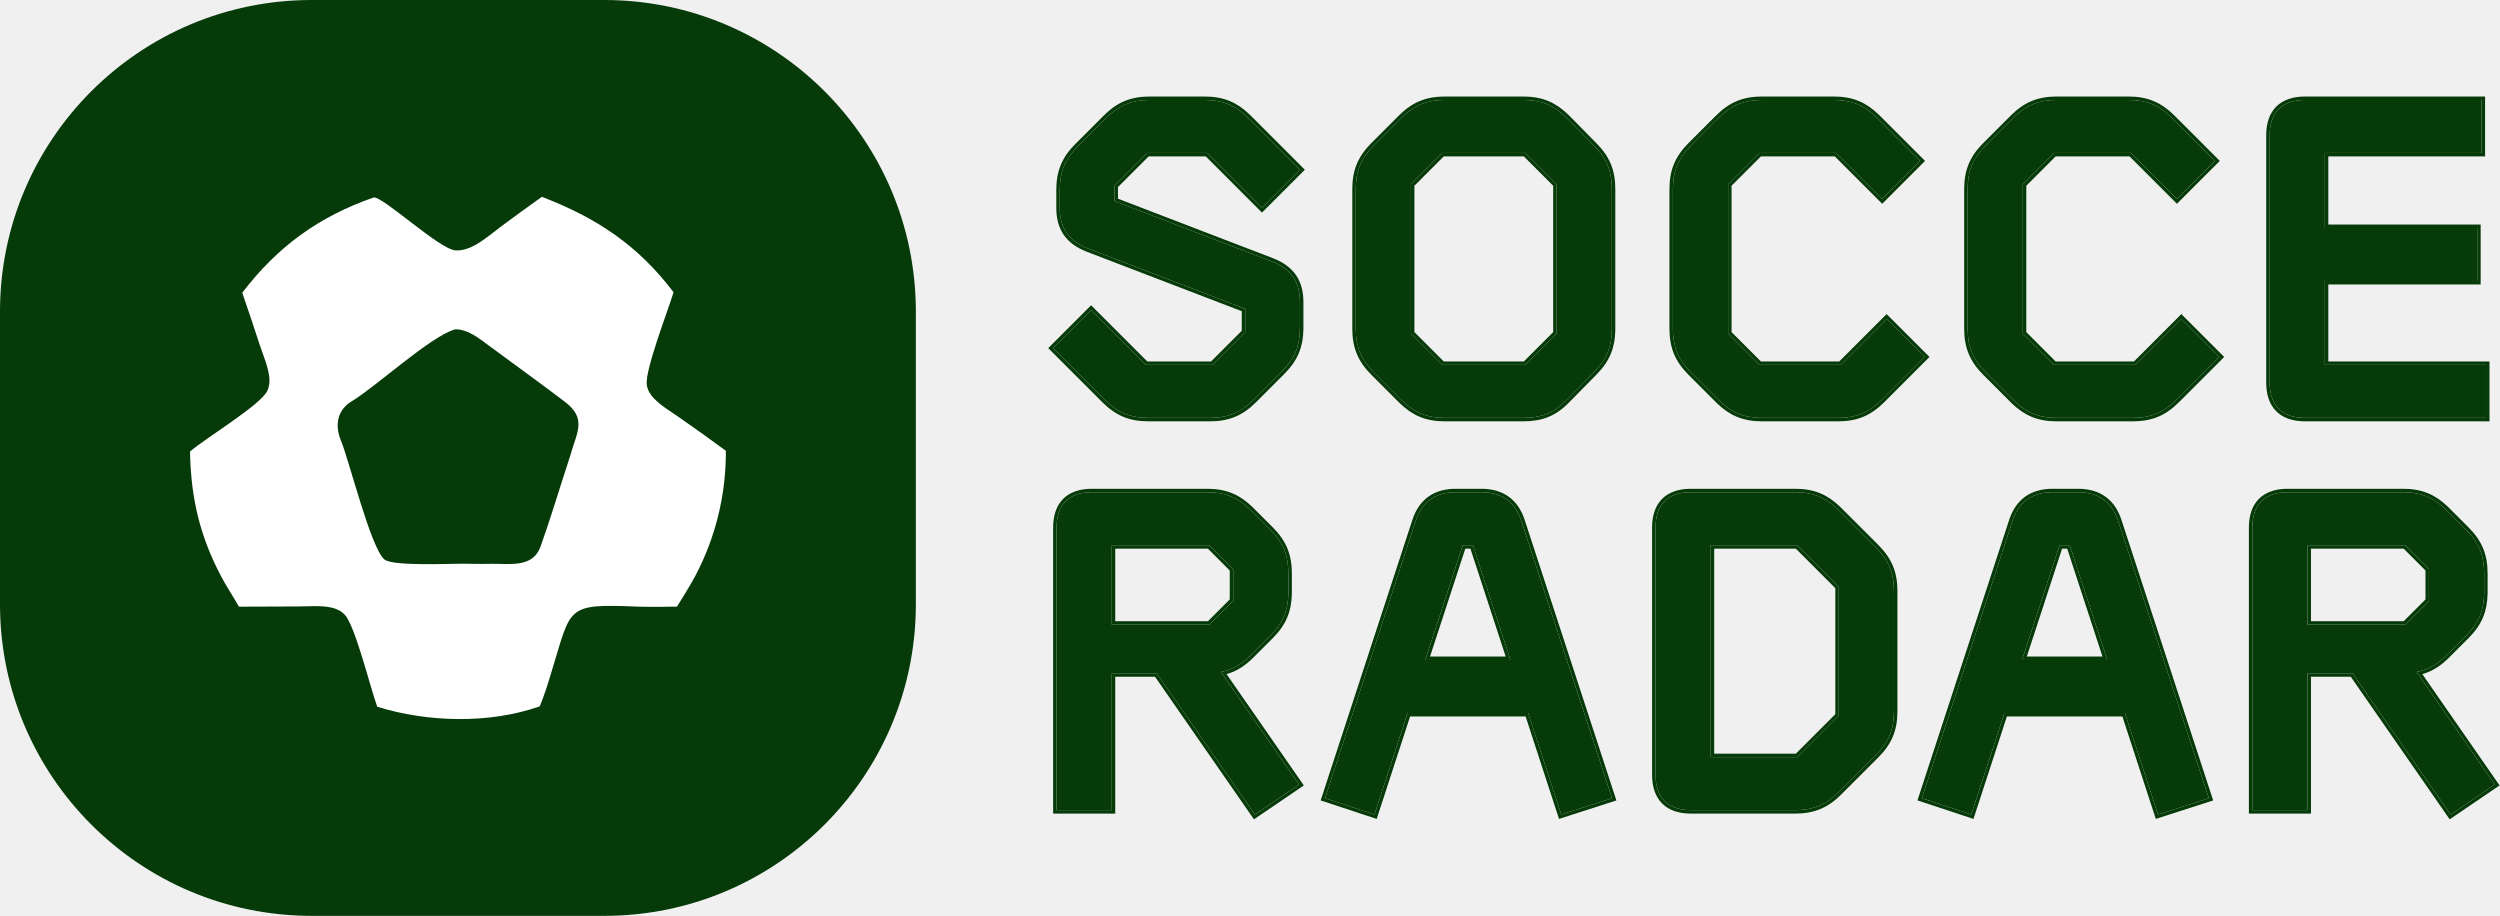
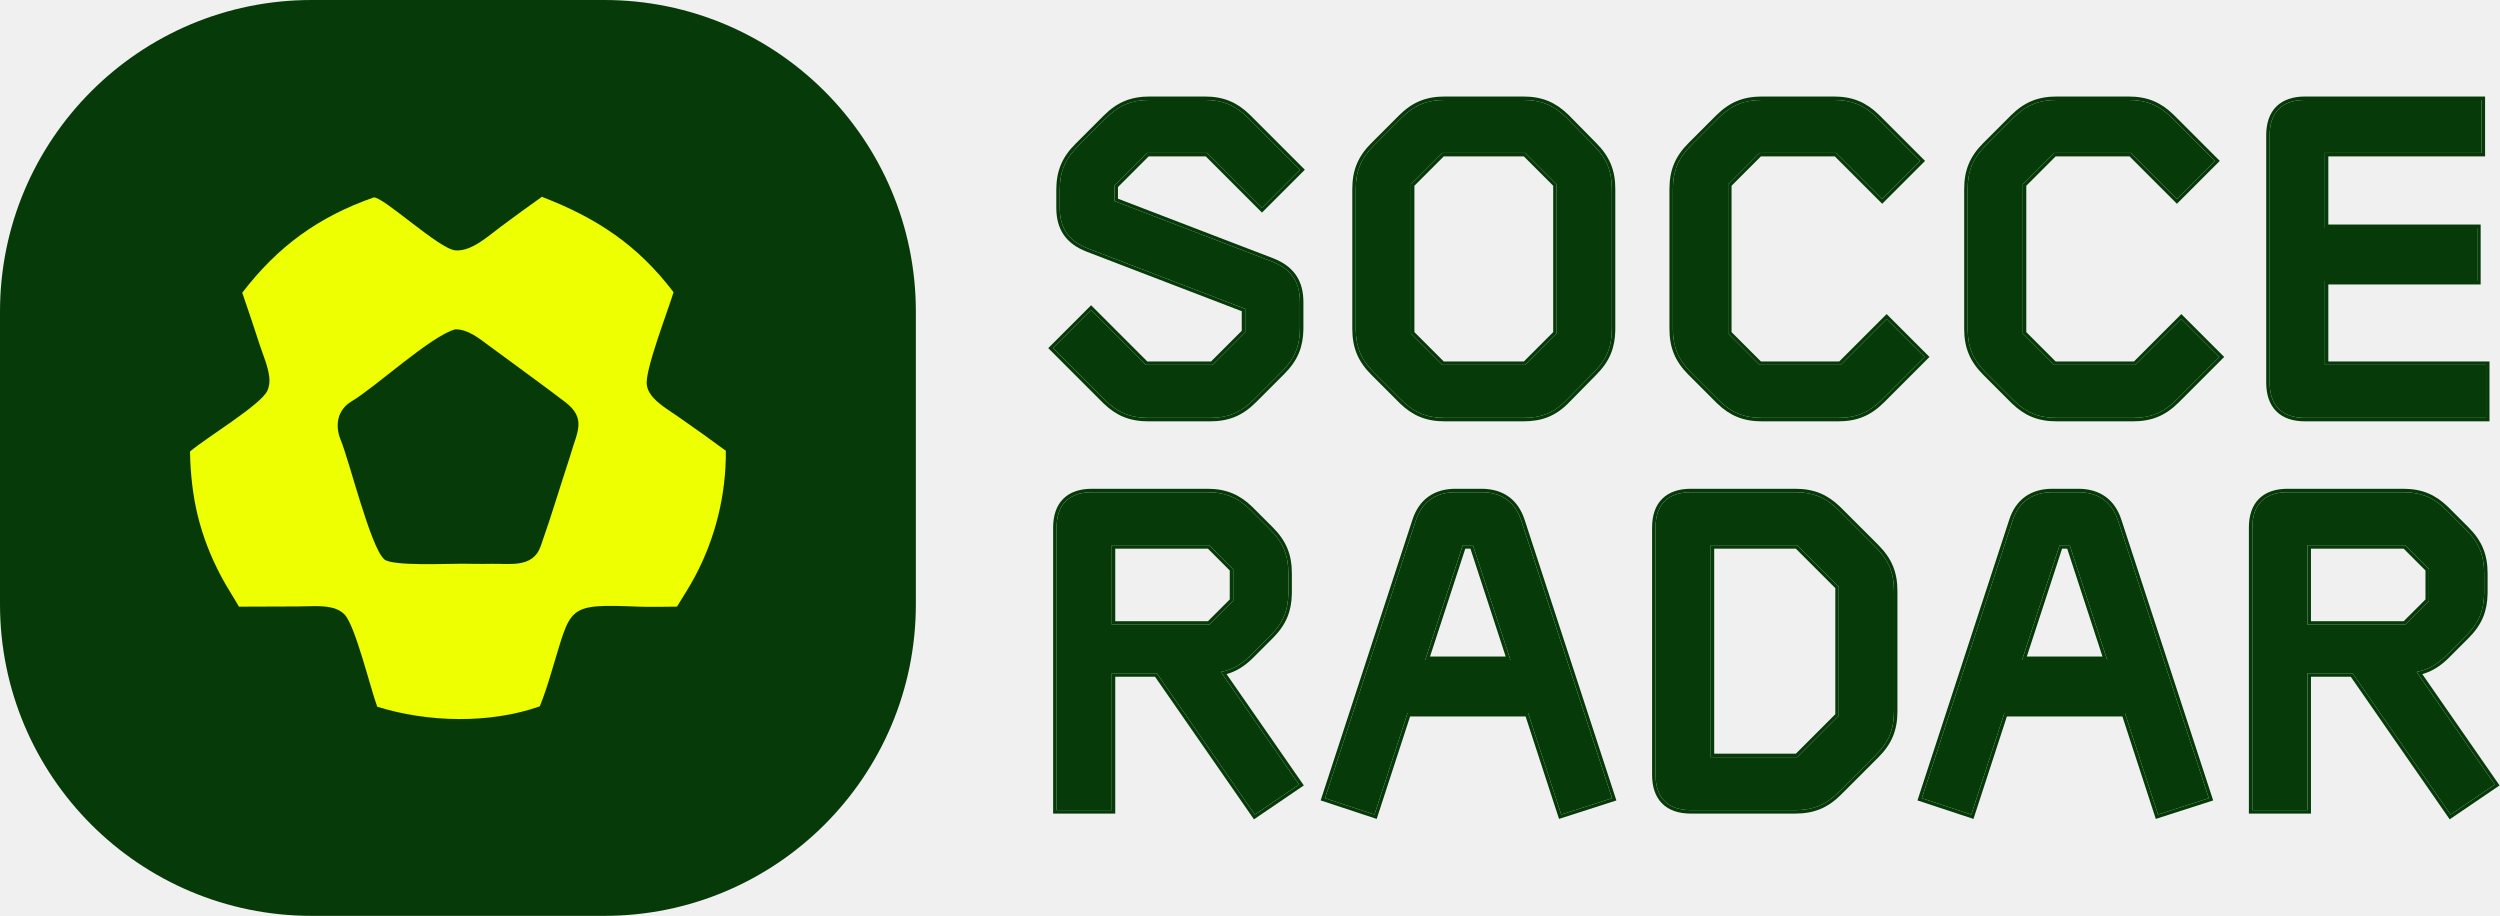
<svg xmlns="http://www.w3.org/2000/svg" width="1444" height="529" viewBox="0 0 1444 529" fill="none">
  <rect width="529" height="529" rx="180" fill="#063B09" />
-   <path d="M215.86 114.04C221.352 113.529 253.621 143.859 263.004 144.607C272.471 145.361 281.988 136.301 289.445 130.811C297.226 125.008 305.081 119.296 312.997 113.676C344.762 125.983 368.185 141.361 389.044 168.784C385.977 179.073 372.317 214.006 373.599 222.38C374.058 225.413 375.625 227.934 377.719 230.123C381.811 234.415 387.555 237.741 392.409 241.17C401.445 247.444 410.396 253.848 419.247 260.379C419.421 285.59 413.341 310.451 401.551 332.736C398.422 338.671 394.52 344.595 391.032 350.381C384.37 350.448 375.233 350.648 368.818 350.394C326.422 348.716 330.268 350.053 318.567 387.991C316.474 394.962 314.508 401.226 311.782 407.978C282.889 418.184 247.021 417.285 217.887 408.206C213.834 397.112 205.207 361.432 199.071 355.003C196.893 352.722 194.038 351.441 190.982 350.83C184.919 349.619 177.965 350.273 171.768 350.29L138.01 350.409C134.629 344.427 130.94 338.988 127.653 332.757C115.236 309.226 110.237 287.164 109.75 260.805C118.769 252.982 150.489 233.982 154.38 225.796C155.6 223.231 155.858 220.354 155.511 217.561C154.755 211.443 151.989 205.158 150.052 199.306C146.777 189.197 143.401 179.121 139.925 169.08C160.499 142.256 184 125.191 215.86 114.04Z" fill="white" />
+   <path d="M215.86 114.04C221.352 113.529 253.621 143.859 263.004 144.607C272.471 145.361 281.988 136.301 289.445 130.811C297.226 125.008 305.081 119.296 312.997 113.676C344.762 125.983 368.185 141.361 389.044 168.784C385.977 179.073 372.317 214.006 373.599 222.38C374.058 225.413 375.625 227.934 377.719 230.123C381.811 234.415 387.555 237.741 392.409 241.17C401.445 247.444 410.396 253.848 419.247 260.379C419.421 285.59 413.341 310.451 401.551 332.736C398.422 338.671 394.52 344.595 391.032 350.381C384.37 350.448 375.233 350.648 368.818 350.394C326.422 348.716 330.268 350.053 318.567 387.991C316.474 394.962 314.508 401.226 311.782 407.978C282.889 418.184 247.021 417.285 217.887 408.206C213.834 397.112 205.207 361.432 199.071 355.003C196.893 352.722 194.038 351.441 190.982 350.83C184.919 349.619 177.965 350.273 171.768 350.29L138.01 350.409C134.629 344.427 130.94 338.988 127.653 332.757C115.236 309.226 110.237 287.164 109.75 260.805C118.769 252.982 150.489 233.982 154.38 225.796C155.6 223.231 155.858 220.354 155.511 217.561C154.755 211.443 151.989 205.158 150.052 199.306C146.777 189.197 143.401 179.121 139.925 169.08C160.499 142.256 184 125.191 215.86 114.04Z" fill="#EEFF01" />
  <path d="M262.948 190.213C270.316 190.152 276.636 195.368 282.369 199.615C297.031 210.473 311.799 221.071 326.321 232.116C339.153 241.876 333.112 249.752 329.568 262.599C323.819 280.032 318.433 298.255 312.258 315.61C307.696 328.435 293.857 325.376 283.147 325.668C277.829 325.813 272.202 325.622 266.822 325.596C259.046 325.556 226.789 327.114 222.041 323.143C214.036 316.448 201.641 265.457 196.675 253.846C193.333 245.358 194.979 236.669 203.069 231.815C217.356 223.248 248.908 193.994 262.948 190.213Z" fill="#063B09" />
  <path d="M1332.82 467.936H1300.95V304.717C1300.95 291.455 1308.09 284.314 1321.35 284.314H1387.91C1398.37 284.314 1405.76 287.375 1413.16 294.771L1424.38 305.992C1431.78 313.388 1434.84 320.784 1434.84 331.24V341.951C1434.84 352.407 1431.78 359.803 1424.38 367.199L1413.16 378.42C1407.8 383.776 1402.45 386.836 1395.82 388.111L1440.96 453.144L1415.45 470.486L1358.84 388.877H1332.82V467.936ZM1332.82 360.823H1389.19L1402.96 347.052V328.69L1389.19 314.918H1332.82V360.823Z" fill="#063B09" />
  <path d="M1200.32 284.314C1212.05 284.314 1219.96 289.925 1223.53 301.146L1275.81 461.05L1246.48 470.486L1227.35 411.829H1157.73L1138.6 470.486L1110.04 461.05L1162.32 301.146C1165.89 289.925 1173.8 284.314 1185.53 284.314H1200.32ZM1167.93 381.226H1217.15L1195.47 314.918H1189.61L1167.93 381.226Z" fill="#063B09" />
  <path d="M1036.83 284.314C1047.29 284.314 1054.68 287.375 1062.08 294.771L1083.5 316.193C1090.9 323.589 1093.96 330.985 1093.96 341.441V410.809C1093.96 421.265 1090.9 428.661 1083.5 436.057L1062.08 457.479C1054.68 464.875 1047.29 467.936 1036.83 467.936H976.645C963.383 467.936 956.242 460.795 956.242 447.533V304.717C956.242 291.455 963.383 284.314 976.645 284.314H1036.83ZM988.121 437.332H1038.11L1062.08 413.359V338.891L1038.11 314.918H988.121V437.332Z" fill="#063B09" />
  <path d="M855.609 284.314C867.34 284.314 875.246 289.925 878.816 301.146L931.097 461.05L901.769 470.486L882.642 411.829H813.019L793.891 470.486L765.328 461.05L817.609 301.146C821.18 289.925 829.086 284.314 840.817 284.314H855.609ZM823.22 381.226H872.441L850.763 314.918H844.897L823.22 381.226Z" fill="#063B09" />
  <path d="M642.168 467.936H610.289V304.717C610.289 291.455 617.43 284.314 630.691 284.314H697.254C707.71 284.314 715.106 287.375 722.502 294.771L733.723 305.992C741.119 313.388 744.18 320.784 744.18 331.24V341.951C744.18 352.407 741.119 359.803 733.723 367.199L722.502 378.42C717.146 383.776 711.791 386.836 705.16 388.111L750.3 453.144L724.797 470.486L668.181 388.877H642.168V467.936ZM642.168 360.823H698.529L712.301 347.052V328.69L698.529 314.918H642.168V360.823Z" fill="#063B09" />
  <path d="M1298.95 304.717C1298.95 297.74 1300.83 292.059 1304.76 288.128C1308.69 284.197 1314.37 282.314 1321.35 282.314V284.314L1320.73 284.319C1307.86 284.539 1300.95 291.663 1300.95 304.717V467.936H1332.82V388.876H1358.84L1415.45 470.486L1440.96 453.144L1395.82 388.111C1402.45 386.836 1407.8 383.776 1413.16 378.42L1424.38 367.199C1431.54 360.035 1434.64 352.87 1434.83 342.923L1434.84 341.951V331.239C1434.84 321.11 1431.96 313.853 1425.06 306.686L1424.38 305.992L1413.16 294.771C1405.99 287.606 1398.83 284.51 1388.88 284.323L1387.91 284.314V282.314C1393.34 282.314 1398.07 283.11 1402.45 284.921C1406.55 286.619 1410.24 289.172 1413.85 292.648L1414.57 293.356L1425.79 304.577C1429.63 308.417 1432.42 312.329 1434.23 316.703C1436.04 321.077 1436.84 325.811 1436.84 331.239V341.951L1436.83 342.961C1436.73 347.97 1435.93 352.387 1434.23 356.487C1432.42 360.862 1429.63 364.773 1425.79 368.613L1414.57 379.834C1409.78 384.63 1404.9 387.731 1399.13 389.376L1443.75 453.662L1414.94 473.254L1357.79 390.876H1334.82V469.936H1298.95V304.717ZM1389.19 314.918L1402.96 328.689V347.052L1389.19 360.823H1332.82V314.918H1389.19ZM1334.82 358.823H1388.36L1400.96 346.224V329.518L1388.36 316.918H1334.82V358.823ZM1387.91 282.314V284.314H1321.35V282.314H1387.91Z" fill="#063B09" />
  <path d="M1200.32 282.314C1206.5 282.314 1211.85 283.798 1216.15 286.9C1220.45 290.003 1223.54 294.6 1225.42 300.524L1278.33 462.338L1245.19 473L1225.9 413.829H1159.18L1139.88 473.015L1107.52 462.323L1160.42 300.524C1162.3 294.6 1165.39 290.003 1169.69 286.9C1173.99 283.798 1179.34 282.315 1185.52 282.314V284.314L1184.98 284.318C1173.55 284.491 1165.83 290.101 1162.32 301.146L1110.04 461.05L1138.6 470.486L1157.73 411.829H1227.35L1246.48 470.486L1275.81 461.05L1223.52 301.146C1220.01 290.1 1212.29 284.491 1200.86 284.318L1200.32 284.314V282.314ZM1195.47 314.918L1217.15 381.226H1167.93L1189.61 314.918H1195.47ZM1170.69 379.226H1214.39L1194.02 316.918H1191.05L1170.69 379.226ZM1200.32 282.314V284.314H1185.52V282.314H1200.32Z" fill="#063B09" />
  <path d="M1093.96 410.809V341.441C1093.96 331.312 1091.09 324.054 1084.18 316.887L1083.5 316.193L1062.08 294.771C1054.92 287.606 1047.75 284.51 1037.8 284.323L1036.83 284.314V282.314C1042.26 282.314 1046.99 283.11 1051.37 284.921C1055.47 286.619 1059.16 289.172 1062.77 292.648L1063.49 293.356L1084.92 314.778C1088.76 318.619 1091.54 322.53 1093.35 326.904C1095.16 331.278 1095.96 336.012 1095.96 341.441V410.809C1095.96 416.238 1095.16 420.972 1093.35 425.346C1091.54 429.72 1088.76 433.63 1084.92 437.471L1063.49 458.894C1059.65 462.734 1055.74 465.518 1051.37 467.329C1046.99 469.14 1042.26 469.936 1036.83 469.936H976.645C969.668 469.935 963.987 468.053 960.057 464.122C956.126 460.191 954.242 454.51 954.242 447.533V304.717C954.242 297.74 956.126 292.059 960.057 288.128C963.987 284.197 969.668 282.315 976.645 282.314V284.314L976.027 284.319C963.162 284.539 956.242 291.663 956.242 304.717V447.533L956.248 448.15C956.467 461.016 963.59 467.935 976.645 467.936H1036.83L1037.8 467.927C1047.43 467.746 1054.45 464.841 1061.39 458.16L1062.08 457.479L1083.5 436.057C1090.9 428.661 1093.96 421.265 1093.96 410.809ZM1038.11 314.918L1062.08 338.891V413.359L1038.11 437.332H988.121V314.918H1038.11ZM990.121 435.332H1037.28L1060.08 412.53V339.719L1037.28 316.918H990.121V435.332ZM1036.83 282.314V284.314H976.645V282.314H1036.83Z" fill="#063B09" />
  <path d="M855.613 282.314C861.801 282.314 867.147 283.798 871.448 286.9C875.749 290.003 878.835 294.6 880.723 300.524L933.628 462.338L900.49 473L881.195 413.829H814.475L795.176 473.015L762.812 462.323L815.713 300.524C817.601 294.6 820.687 290.003 824.987 286.9C829.289 283.798 834.635 282.314 840.822 282.314V284.314L840.274 284.318C828.844 284.491 821.129 290.101 817.614 301.146L765.333 461.05L793.896 470.486L813.023 411.829H882.646L901.774 470.486L931.103 461.05L878.821 301.146C875.307 290.101 867.591 284.491 856.161 284.318L855.613 284.314V282.314ZM850.769 314.918L872.445 381.226H823.225L844.902 314.918H850.769ZM825.982 379.226H869.688L849.318 316.918H846.353L825.982 379.226ZM855.613 282.314V284.314H840.822V282.314H855.613Z" fill="#063B09" />
  <path d="M608.289 304.717C608.289 297.74 610.172 292.059 614.103 288.128C618.033 284.197 623.715 282.314 630.691 282.314V284.314L630.074 284.319C617.208 284.539 610.289 291.662 610.289 304.717V467.936H642.167V388.876H668.181L724.797 470.486L750.3 453.144L705.159 388.111C711.583 386.876 716.81 383.966 721.999 378.916L722.502 378.42L733.723 367.199C740.887 360.035 743.983 352.87 744.17 342.923L744.179 341.951V331.239C744.179 321.11 741.307 313.853 734.403 306.686L733.723 305.992L722.502 294.771C715.337 287.606 708.172 284.51 698.225 284.323L697.254 284.314V282.314C702.683 282.314 707.416 283.11 711.79 284.921C715.891 286.619 719.585 289.172 723.195 292.648L723.916 293.356L735.137 304.577C738.977 308.417 741.761 312.329 743.572 316.703C745.383 321.077 746.179 325.81 746.179 331.239V341.951L746.17 342.961C746.076 347.97 745.27 352.387 743.572 356.487C741.761 360.862 738.977 364.773 735.137 368.613L723.916 379.834C719.12 384.63 714.239 387.731 708.473 389.376L753.094 453.662L724.283 473.254L667.133 390.876H644.167V469.936H608.289V304.717ZM698.529 314.918L712.301 328.689V347.052L698.529 360.823H642.167V314.918H698.529ZM644.167 358.823H697.7L710.301 346.223V329.519L697.7 316.918H644.167V358.823ZM697.254 282.314V284.314H630.691V282.314H697.254Z" fill="#063B09" />
  <path d="M1331.36 241.367C1318.1 241.367 1310.96 234.226 1310.96 220.965V78.148C1310.96 64.887 1318.1 57.746 1331.36 57.746H1433.38V88.35H1342.84V131.705H1430.82V162.308H1342.84V210.764H1435.93V241.367H1331.36Z" fill="#063B09" />
  <path d="M1279.32 92.94L1257.39 114.873L1230.87 88.35H1186.49L1168.39 106.457V192.657L1186.49 210.764H1233.42L1259.94 184.241L1281.87 206.173L1257.14 230.911C1249.74 238.307 1242.35 241.367 1231.89 241.367H1188.02C1177.57 241.367 1170.17 238.307 1162.78 230.911L1146.96 215.099C1139.57 207.703 1136.51 200.308 1136.51 189.851V109.262C1136.51 98.806 1139.57 91.41 1146.96 84.014L1162.78 68.202C1170.17 60.806 1177.57 57.746 1188.02 57.746H1229.34C1239.79 57.746 1247.19 60.806 1254.59 68.202L1279.32 92.94Z" fill="#063B09" />
  <path d="M1109.09 92.94L1087.16 114.873L1060.63 88.35H1016.26L998.152 106.457V192.657L1016.26 210.764H1063.18L1089.71 184.241L1111.64 206.173L1086.9 230.911C1079.51 238.307 1072.11 241.367 1061.65 241.367H1017.79C1007.33 241.367 999.937 238.307 992.541 230.911L976.73 215.099C969.334 207.703 966.273 200.308 966.273 189.851V109.262C966.273 98.806 969.334 91.41 976.73 84.014L992.541 68.202C999.937 60.806 1007.33 57.746 1017.79 57.746H1059.1C1069.56 57.746 1076.96 60.806 1084.35 68.202L1109.09 92.94Z" fill="#063B09" />
  <path d="M814.965 106.457V192.657L833.072 210.764H881.017L899.124 192.657V106.457L881.017 88.35H833.072L814.965 106.457ZM793.542 215.099C786.146 207.703 783.086 200.308 783.086 189.851V109.262C783.086 98.806 786.146 91.41 793.542 84.014L809.354 68.202C816.75 60.806 824.146 57.746 834.602 57.746H879.742C890.198 57.746 897.594 60.806 904.99 68.202L920.547 84.014C927.943 91.41 931.003 98.806 931.003 109.262V189.851C931.003 200.308 927.943 207.703 920.547 215.099L904.99 230.911C897.594 238.562 890.198 241.367 879.742 241.367H834.602C824.146 241.367 816.75 238.307 809.354 230.911L793.542 215.099Z" fill="#063B09" />
  <path d="M750.851 98.041L728.918 119.973L697.294 88.35H662.61L643.738 107.222V116.148L734.784 151.087C745.75 155.422 750.851 162.818 750.851 174.55V189.341C750.851 199.798 747.79 207.193 740.394 214.589L724.072 230.911C716.677 238.307 709.281 241.367 698.825 241.367H663.375C652.919 241.367 645.523 238.307 638.128 230.911L608.289 201.073L630.222 179.14L661.845 210.764H700.355L719.227 191.892V178.375L628.181 143.436C617.215 139.1 612.115 131.705 612.115 119.973V109.772C612.115 99.316 615.175 91.92 622.571 84.524L638.893 68.202C646.288 60.806 653.684 57.746 664.141 57.746H695.764C706.22 57.746 713.616 60.806 721.012 68.202L750.851 98.041Z" fill="#063B09" />
  <path d="M1435.93 210.764H1342.84V162.308H1430.83V131.704H1342.84V88.35H1433.38V57.746H1331.36V55.746H1435.38V90.35H1344.84V129.704H1432.83V164.308H1344.84V208.764H1437.93V243.367H1331.36C1324.39 243.367 1318.71 241.485 1314.77 237.554C1310.84 233.623 1308.96 227.941 1308.96 220.965V78.148C1308.96 71.172 1310.84 65.49 1314.77 61.56C1318.71 57.629 1324.39 55.746 1331.36 55.746V57.746L1330.75 57.751C1317.88 57.97 1310.96 65.094 1310.96 78.148V220.965L1310.97 221.582C1311.19 234.448 1318.31 241.367 1331.36 241.367H1435.93V210.764Z" fill="#063B09" />
  <path d="M1229.34 55.746C1234.77 55.746 1239.5 56.541 1243.88 58.352C1247.98 60.05 1251.67 62.603 1255.28 66.08L1256 66.788L1282.15 92.94L1257.39 117.701L1230.04 90.35H1187.32L1170.39 107.285V191.828L1187.32 208.764H1232.59L1259.94 181.412L1284.7 206.173L1258.55 232.325C1254.71 236.165 1250.8 238.95 1246.43 240.761C1242.05 242.572 1237.32 243.367 1231.89 243.367H1188.02C1182.6 243.367 1177.86 242.572 1173.49 240.761C1169.39 239.063 1165.69 236.51 1162.08 233.033L1161.36 232.325L1145.55 216.514C1141.71 212.673 1138.93 208.762 1137.12 204.388C1135.3 200.014 1134.51 195.28 1134.51 189.852V109.262C1134.51 103.833 1135.3 99.1 1137.12 94.726C1138.93 90.351 1141.71 86.44 1145.55 82.6L1161.36 66.788C1165.2 62.948 1169.11 60.164 1173.49 58.352C1177.86 56.541 1182.6 55.746 1188.02 55.746V57.746L1187.05 57.755C1177.11 57.941 1169.94 61.038 1162.78 68.202L1146.96 84.014L1146.28 84.707C1139.38 91.875 1136.51 99.132 1136.51 109.262V189.852L1136.52 190.822C1136.7 200.77 1139.8 207.935 1146.96 215.1L1162.78 230.911C1169.94 238.076 1177.11 241.172 1187.05 241.358L1188.02 241.367H1231.89L1232.86 241.358C1242.49 241.178 1249.51 238.272 1256.44 231.592L1257.14 230.911L1281.88 206.173L1259.94 184.24L1233.42 210.764H1186.49L1168.39 192.656V106.457L1186.49 88.35H1230.87L1257.39 114.873L1279.33 92.94L1254.59 68.202C1247.42 61.038 1240.26 57.941 1230.31 57.755L1229.34 57.746V55.746ZM1229.34 55.746V57.746H1188.02V55.746H1229.34Z" fill="#063B09" />
  <path d="M1059.1 55.746C1064.53 55.746 1069.27 56.541 1073.64 58.352C1077.74 60.05 1081.44 62.603 1085.04 66.08L1085.77 66.788L1111.92 92.94L1087.16 117.701L1059.81 90.35H1017.09L1000.15 107.284V191.828L1017.09 208.764H1062.36L1089.71 181.412L1114.47 206.173L1088.32 232.325C1084.48 236.165 1080.57 238.95 1076.19 240.761C1071.82 242.572 1067.08 243.367 1061.65 243.367H1017.79C1012.36 243.367 1007.63 242.572 1003.25 240.761C999.152 239.063 995.458 236.51 991.848 233.033L991.127 232.325L975.315 216.514C971.475 212.673 968.691 208.762 966.88 204.388C965.069 200.014 964.273 195.28 964.273 189.852V109.262C964.273 103.833 965.069 99.1 966.88 94.726C968.691 90.351 971.475 86.44 975.315 82.6L991.127 66.788C994.967 62.948 998.879 60.164 1003.25 58.352C1007.63 56.541 1012.36 55.746 1017.79 55.746V57.746L1016.82 57.755C1006.87 57.941 999.706 61.038 992.541 68.202L976.729 84.014L976.049 84.707C969.145 91.875 966.273 99.132 966.273 109.262V189.852L966.282 190.822C966.469 200.77 969.565 207.935 976.729 215.1L992.541 230.911C999.937 238.307 1007.33 241.367 1017.79 241.367H1061.65L1062.63 241.358C1072.25 241.178 1079.27 238.273 1086.21 231.592L1086.9 230.911L1111.64 206.173L1089.71 184.24L1063.18 210.764H1016.26L998.152 192.656V106.457L1016.26 88.35H1060.63L1087.16 114.873L1109.09 92.94L1084.35 68.202C1077.19 61.038 1070.02 57.941 1060.08 57.755L1059.1 57.746V55.746ZM1059.1 55.746V57.746H1017.79V55.746H1059.1Z" fill="#063B09" />
  <path d="M781.086 109.262C781.086 103.833 781.881 99.1 783.692 94.726C785.504 90.351 788.288 86.44 792.128 82.6L807.939 66.788C811.78 62.948 815.69 60.164 820.064 58.352C824.439 56.541 829.173 55.746 834.602 55.746V57.746L833.63 57.755C823.683 57.941 816.518 61.038 809.354 68.202L793.542 84.014L792.861 84.707C785.958 91.875 783.086 99.132 783.086 109.262V189.852L783.095 190.822C783.281 200.77 786.377 207.935 793.542 215.1L809.354 230.911C816.518 238.076 823.683 241.172 833.63 241.358L834.602 241.367H879.742L880.713 241.359C890.66 241.188 897.825 238.323 904.989 230.911L920.547 215.1C927.712 207.935 930.808 200.77 930.994 190.822L931.003 189.852V109.262C931.003 98.806 927.943 91.409 920.547 84.014L904.989 68.202C897.825 61.038 890.66 57.941 880.713 57.755L879.742 57.746V55.746C885.171 55.746 889.904 56.541 894.278 58.352C898.379 60.05 902.073 62.603 905.683 66.08L906.404 66.788L906.41 66.794L906.415 66.8L921.96 82.6C925.8 86.44 928.584 90.351 930.396 94.726C932.207 99.1 933.003 103.833 933.003 109.262V189.852L932.993 190.861C932.899 195.871 932.093 200.287 930.396 204.388C928.584 208.762 925.8 212.672 921.96 216.513L906.427 232.3L906.428 232.301C902.577 236.284 898.654 239.079 894.267 240.861C889.885 242.642 885.151 243.367 879.742 243.367H834.602C829.173 243.367 824.439 242.572 820.064 240.761C815.964 239.063 812.27 236.51 808.66 233.033L807.939 232.325L792.128 216.514C788.288 212.673 785.504 208.762 783.692 204.388C781.881 200.014 781.086 195.28 781.086 189.852V109.262ZM881.017 88.35L899.124 106.457V192.656L881.017 210.764H833.071L814.964 192.656V106.457L833.071 88.35H881.017ZM816.964 107.285V191.827L833.899 208.764H880.188L897.124 191.828V107.285L880.188 90.35H833.899L816.964 107.285ZM879.742 55.746V57.746H834.602V55.746H879.742Z" fill="#063B09" />
  <path d="M610.114 109.771C610.114 104.343 610.911 99.609 612.722 95.235C614.533 90.861 617.316 86.95 621.156 83.109L637.479 66.788C641.319 62.948 645.229 60.164 649.604 58.352C653.978 56.541 658.712 55.746 664.141 55.746V57.746L663.169 57.755C653.222 57.941 646.057 61.038 638.893 68.202L622.57 84.524L621.89 85.218C614.987 92.385 612.114 99.642 612.114 109.771V119.974L612.118 120.52C612.275 131.935 617.387 139.168 628.182 143.436L719.227 178.375V191.892L700.354 210.764H661.845L630.222 179.14L608.289 201.072L638.128 230.911C645.524 238.307 652.919 241.367 663.375 241.367H698.824C708.954 241.367 716.211 238.495 723.379 231.592L724.072 230.911L740.395 214.589C747.559 207.424 750.655 200.259 750.842 190.312L750.851 189.341V174.55C750.851 162.818 745.749 155.422 734.783 151.087L643.738 116.147V107.222L662.61 88.35H697.294L728.918 119.974L750.851 98.041L721.012 68.202C713.847 61.038 706.682 57.941 696.735 57.755L695.764 57.746V55.746C701.193 55.746 705.927 56.541 710.301 58.352C714.402 60.05 718.095 62.603 721.705 66.08L722.426 66.788L753.679 98.041L728.918 122.802L696.466 90.35H663.438L645.738 108.05V114.772L735.5 149.22L735.51 149.223L735.519 149.227C741.265 151.499 745.651 154.644 748.579 158.913C751.509 163.184 752.851 168.391 752.851 174.55V189.341L752.841 190.351C752.747 195.36 751.942 199.777 750.244 203.878C748.433 208.252 745.649 212.163 741.809 216.003L725.486 232.325C721.646 236.165 717.735 238.95 713.361 240.761C708.987 242.572 704.253 243.367 698.824 243.367H663.375C657.946 243.367 653.213 242.572 648.839 240.761C644.738 239.063 641.044 236.51 637.435 233.033L636.713 232.325L605.461 201.072L630.222 176.312L662.674 208.764H699.526L717.227 191.063V179.749L627.465 145.303L627.455 145.3L627.446 145.296C621.7 143.024 617.315 139.878 614.387 135.609C611.457 131.338 610.114 126.132 610.114 119.974V109.771ZM695.764 55.746V57.746H664.141V55.746H695.764Z" fill="#063B09" />
</svg>
